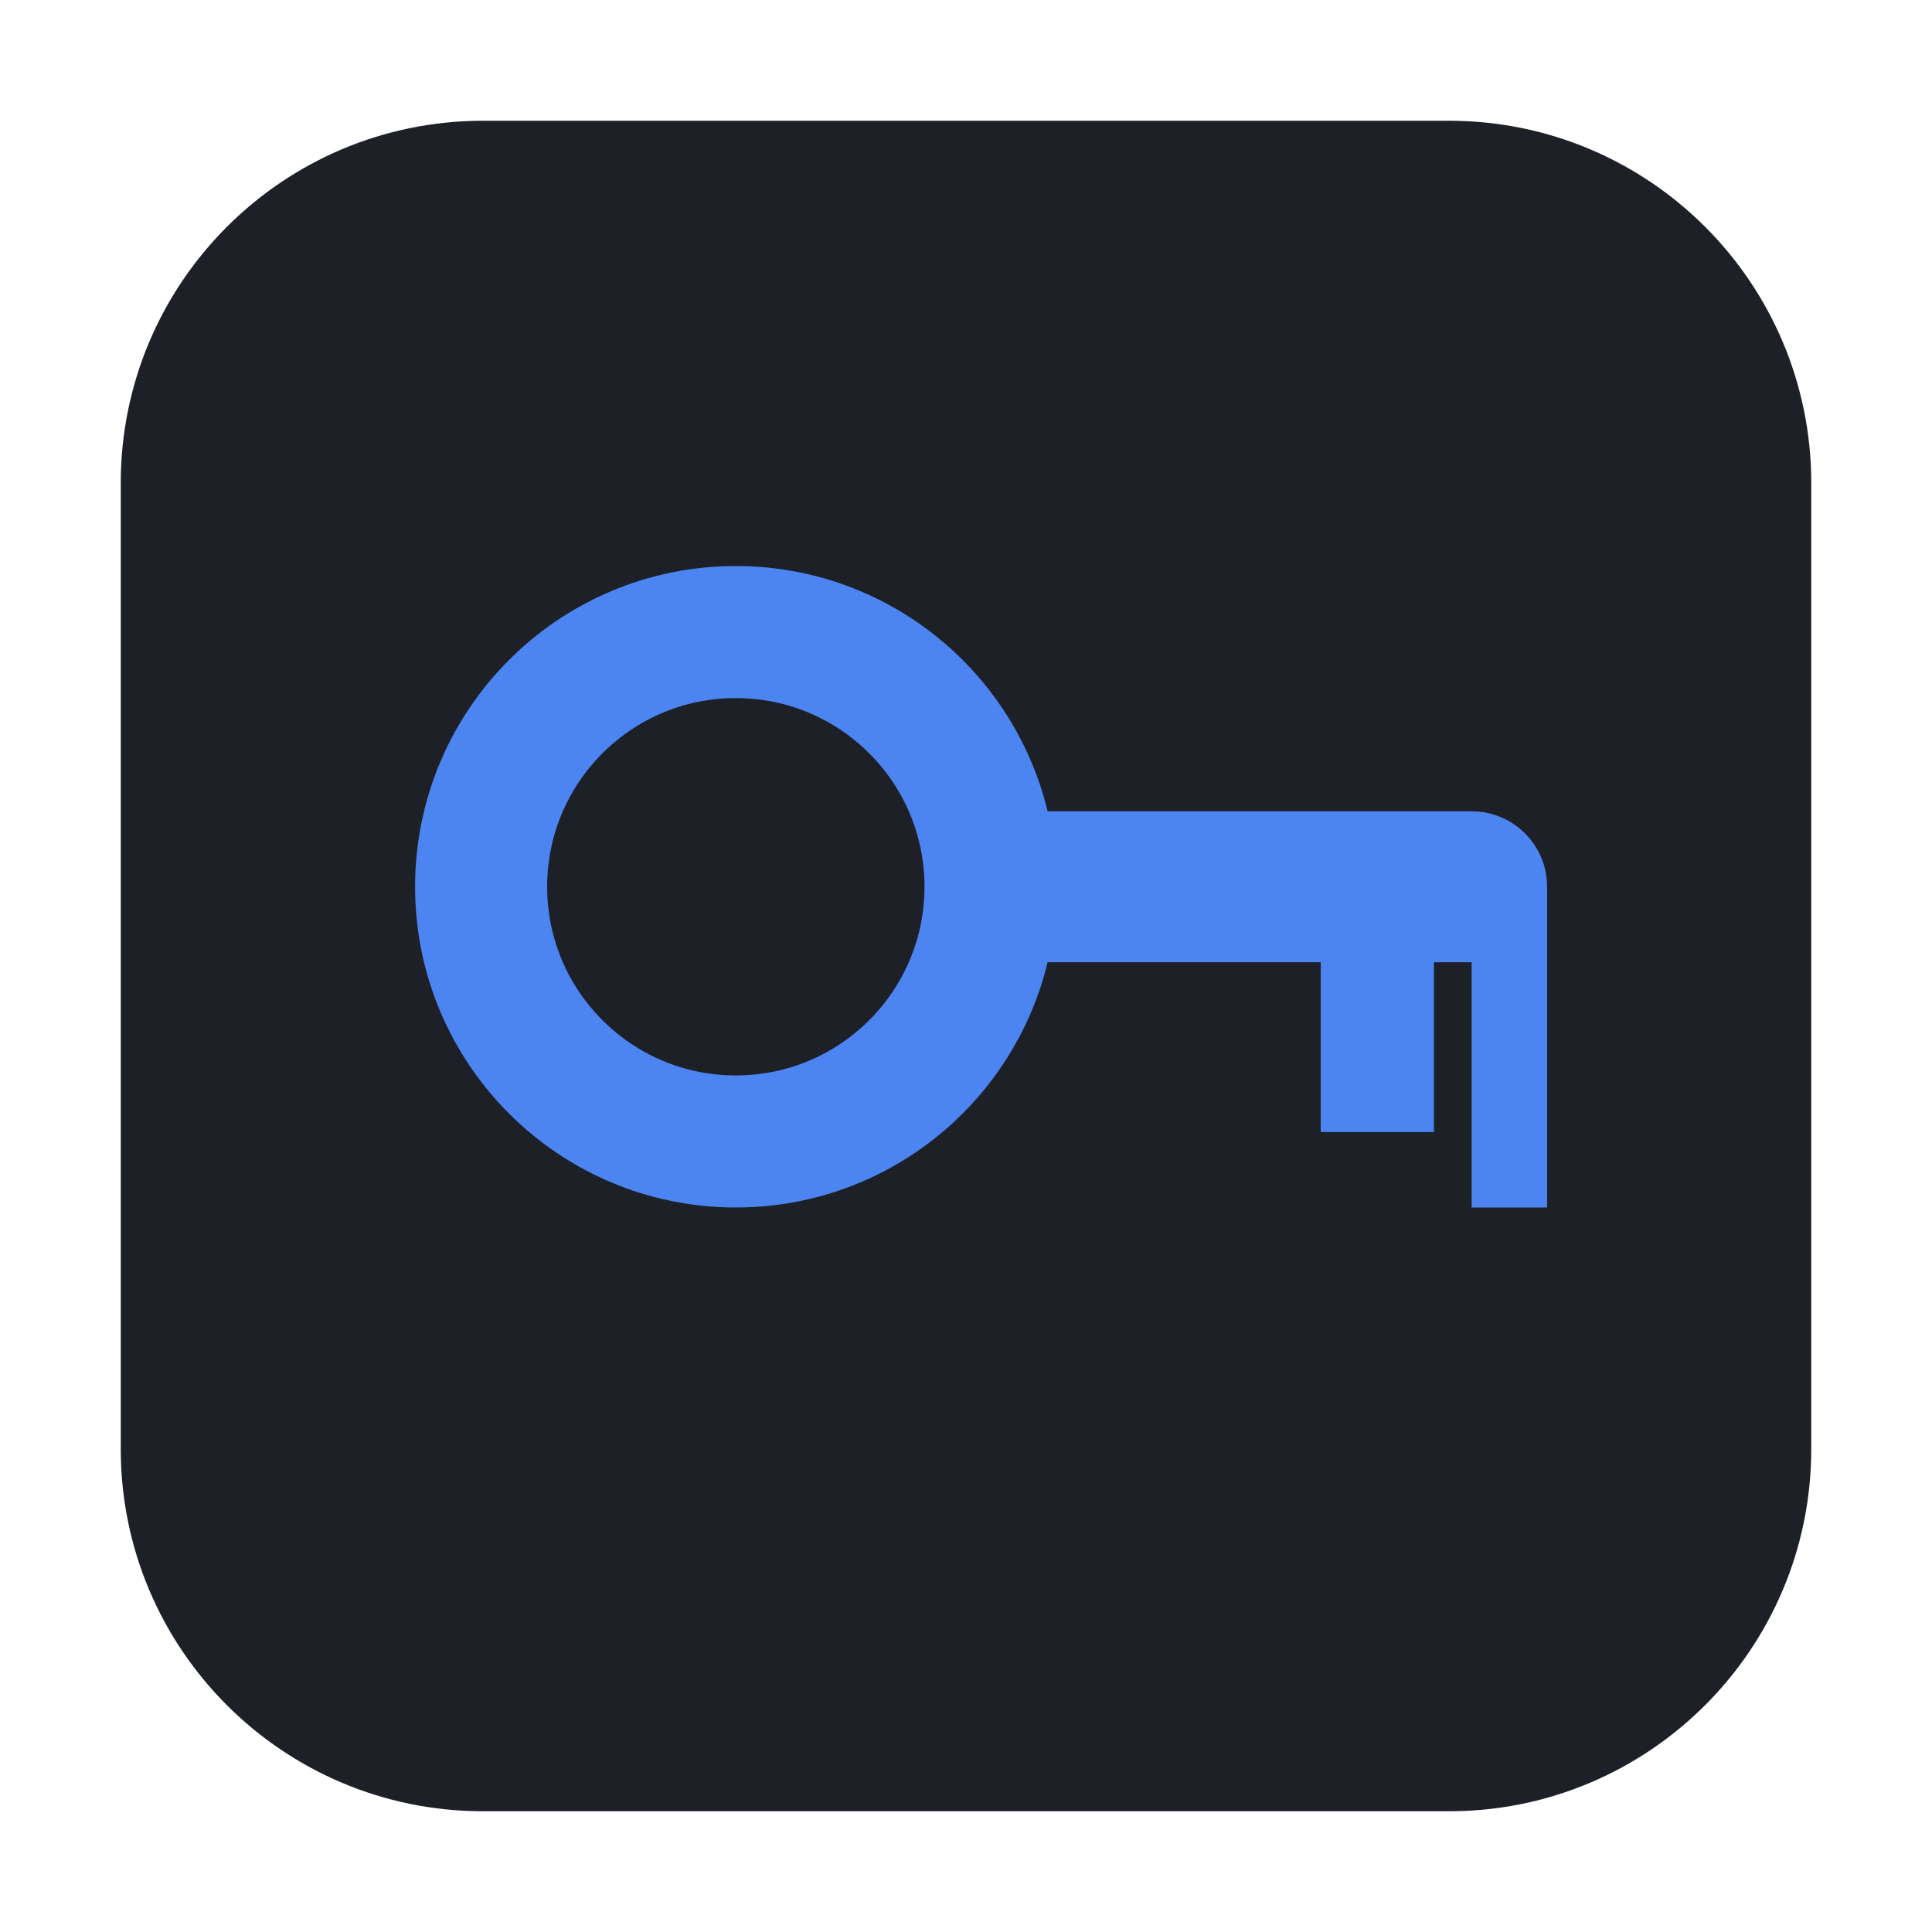
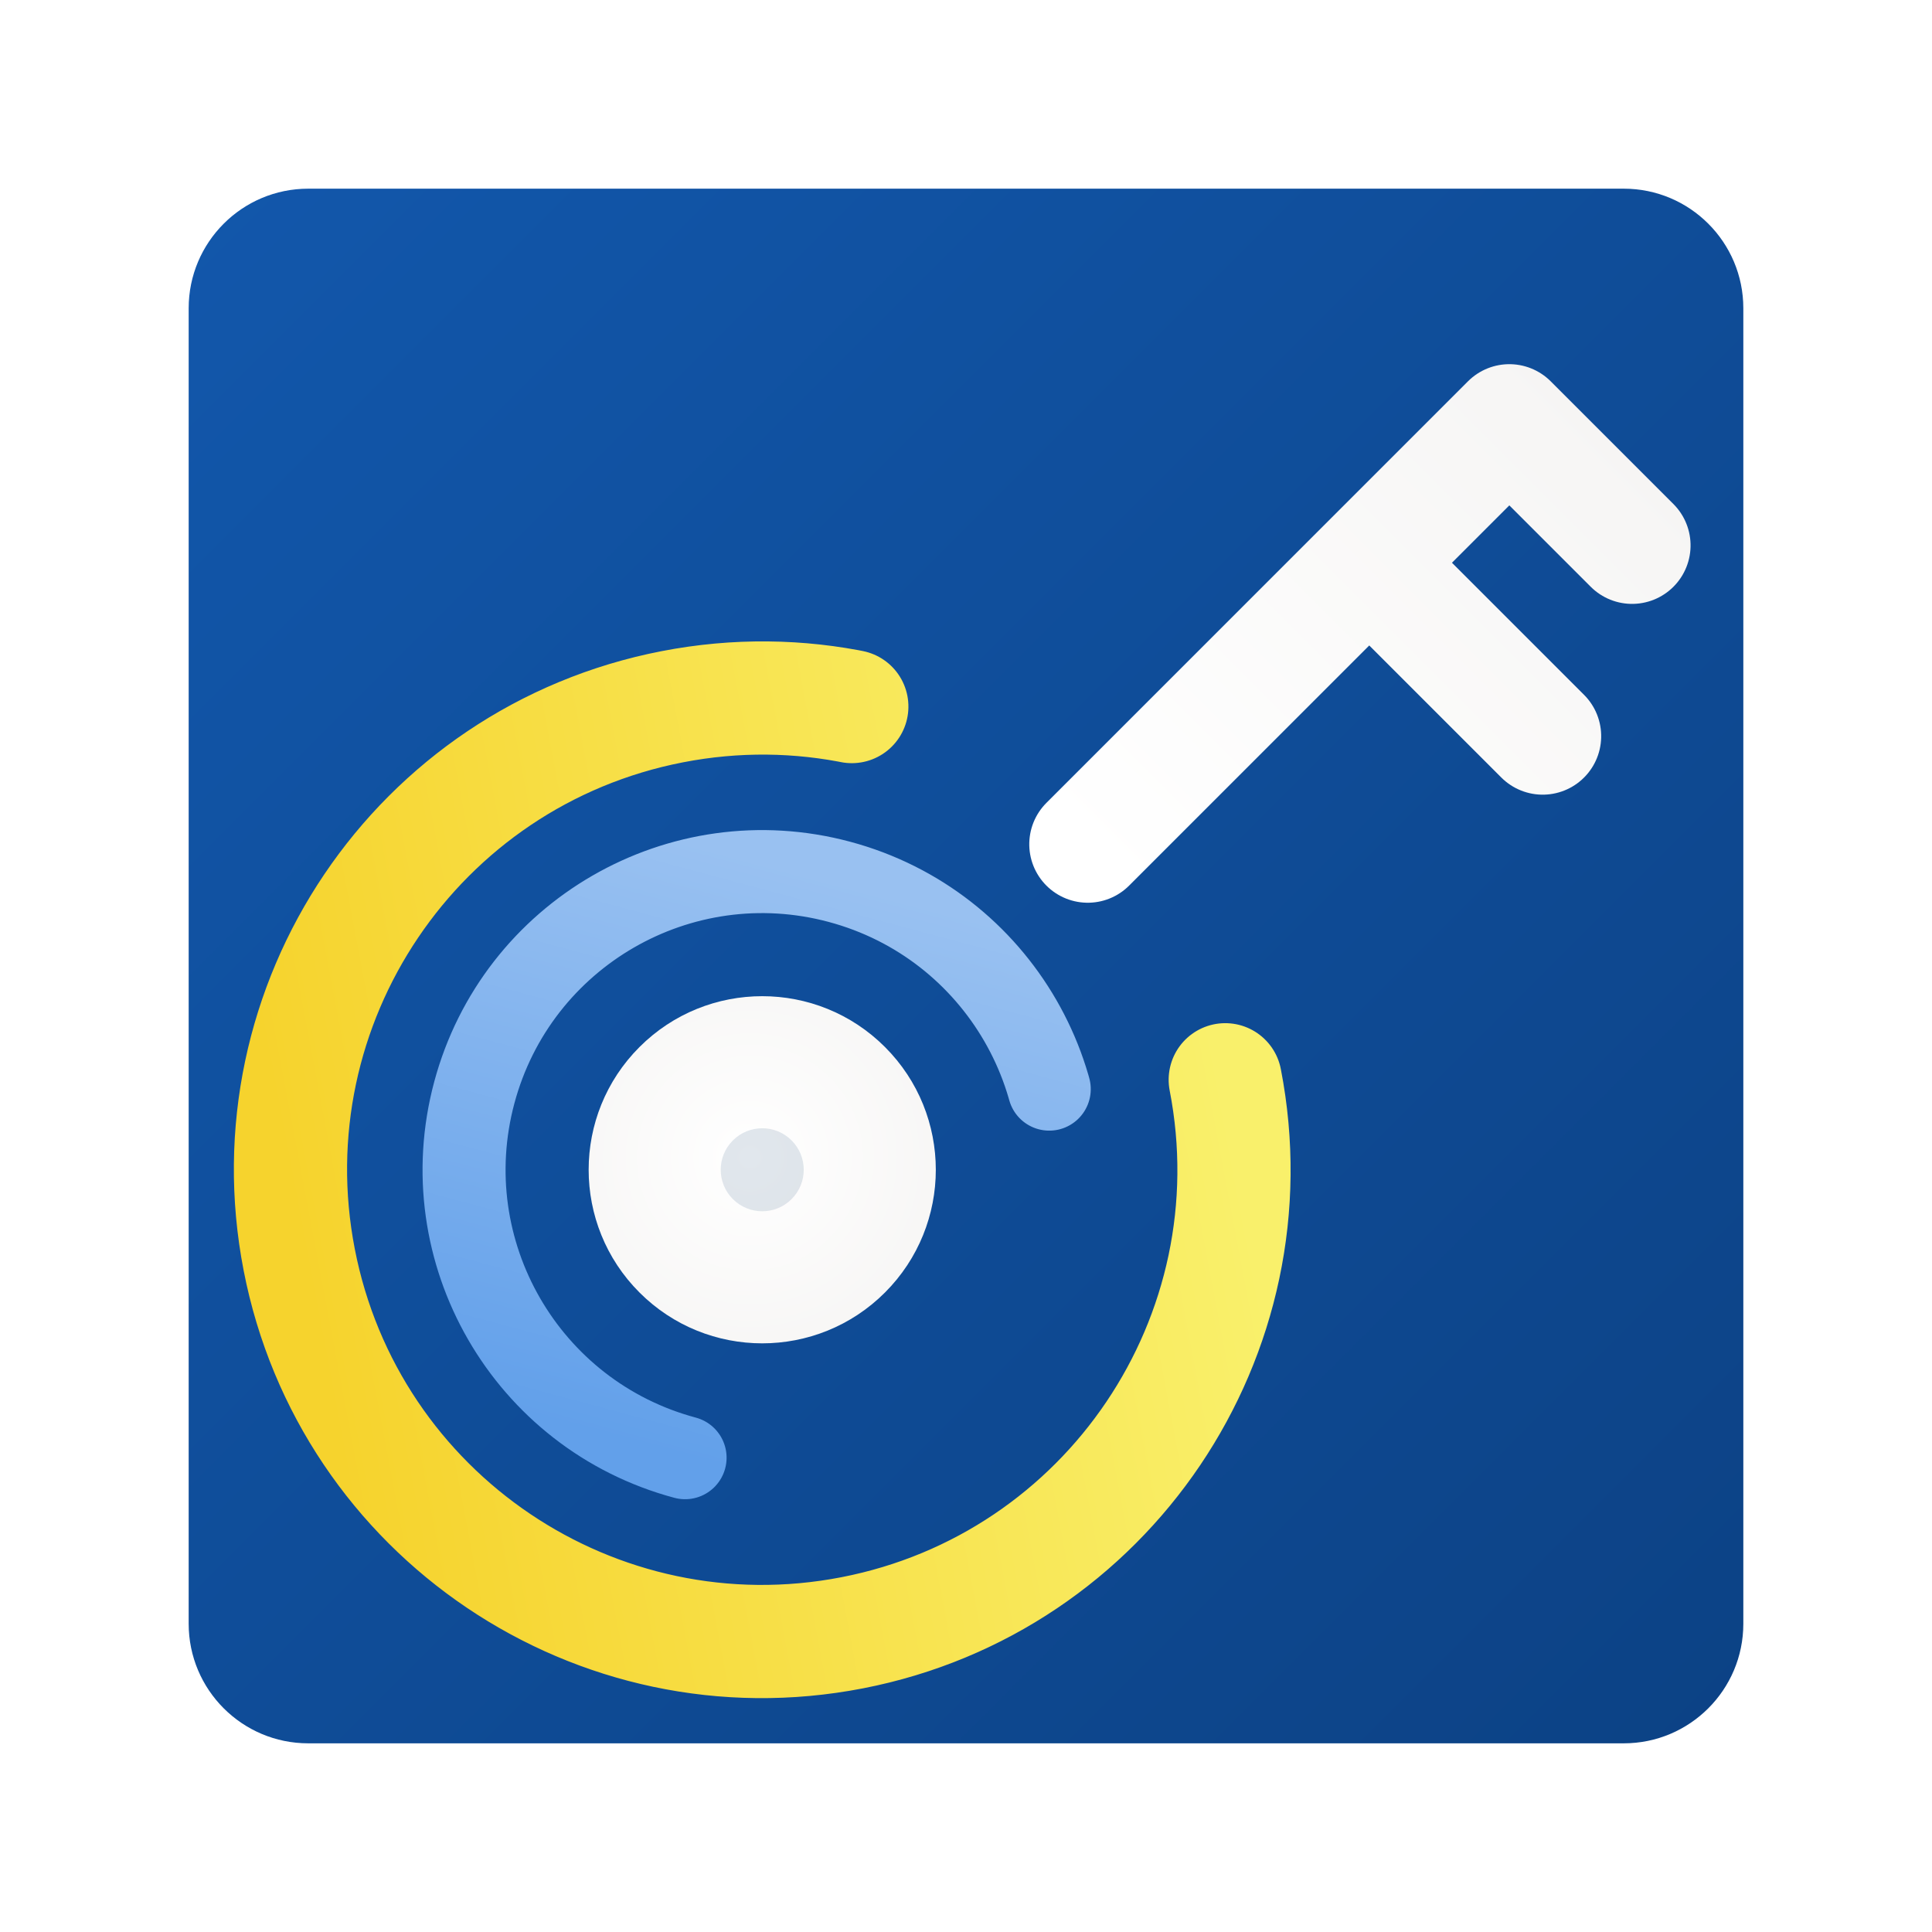
<svg xmlns="http://www.w3.org/2000/svg" width="1024" height="1024" viewBox="0 0 1024 1024">
-   <rect x="64" y="64" width="896" height="896" rx="192" fill="#1d2026" />
-   <g fill="#4c85f2">
-     <path d="M500 430 H780 A40 40 0 0 1 820 470 V510 H500 Z" />
-     <rect x="700" y="500" width="60" height="100" />
-     <rect x="780" y="500" width="40" height="140" />
+   <defs>
+     <linearGradient id="bgGradient" x1="0%" y1="0%" x2="100%" y2="100%">
+       <stop offset="0%" stop-color="#1257ab" />
+       <stop offset="100%" stop-color="#0c4285" />
+     </linearGradient>
+     <linearGradient id="bowGradient" x1="0%" y1="50%" x2="100%" y2="50%">
+       <stop offset="0%" stop-color="#f6d32d" />
+       <stop offset="100%" stop-color="#f9f06b" />
+     </linearGradient>
+     <linearGradient id="innerGradient" x1="0%" y1="50%" x2="100%" y2="50%">
+       <stop offset="0%" stop-color="#99c1f1" />
+       <stop offset="100%" stop-color="#62a0ea" />
+     </linearGradient>
+     <linearGradient id="shaftGradient" gradientUnits="userSpaceOnUse" x1="240" y1="0" x2="600" y2="0">
+       <stop offset="0%" stop-color="#ffffff" />
+       <stop offset="100%" stop-color="#f6f5f4" />
+     </linearGradient>
+     <radialGradient id="coreGradient" cx="50%" cy="45%" r="65%">
+       <stop offset="0%" stop-color="#ffffff" />
+       <stop offset="100%" stop-color="#f6f5f4" />
+     </radialGradient>
+   </defs>
+   <rect x="100" y="100" width="824" height="824" rx="63.385" fill="url(#bgGradient)" />
+   <g transform="translate(404 620) rotate(-45)" fill="none" stroke-linecap="round" stroke-linejoin="round">
+     <circle r="250" stroke="url(#bowGradient)" stroke-width="60" stroke-dasharray="1274 297" transform="rotate(34)" />
+     <circle r="158" stroke="url(#innerGradient)" stroke-width="44" stroke-dasharray="660 333" transform="rotate(150)" />
+     <circle r="92" fill="url(#coreGradient)" />
+     <circle r="22" fill="#073364" fill-opacity="0.12" />
+     <path d="M244 0 H560 V92 M455 0 V130" stroke="url(#shaftGradient)" stroke-width="62" />
  </g>
-   <circle cx="390" cy="470" r="135" fill="none" stroke="#4c85f2" stroke-width="70" />
</svg>
